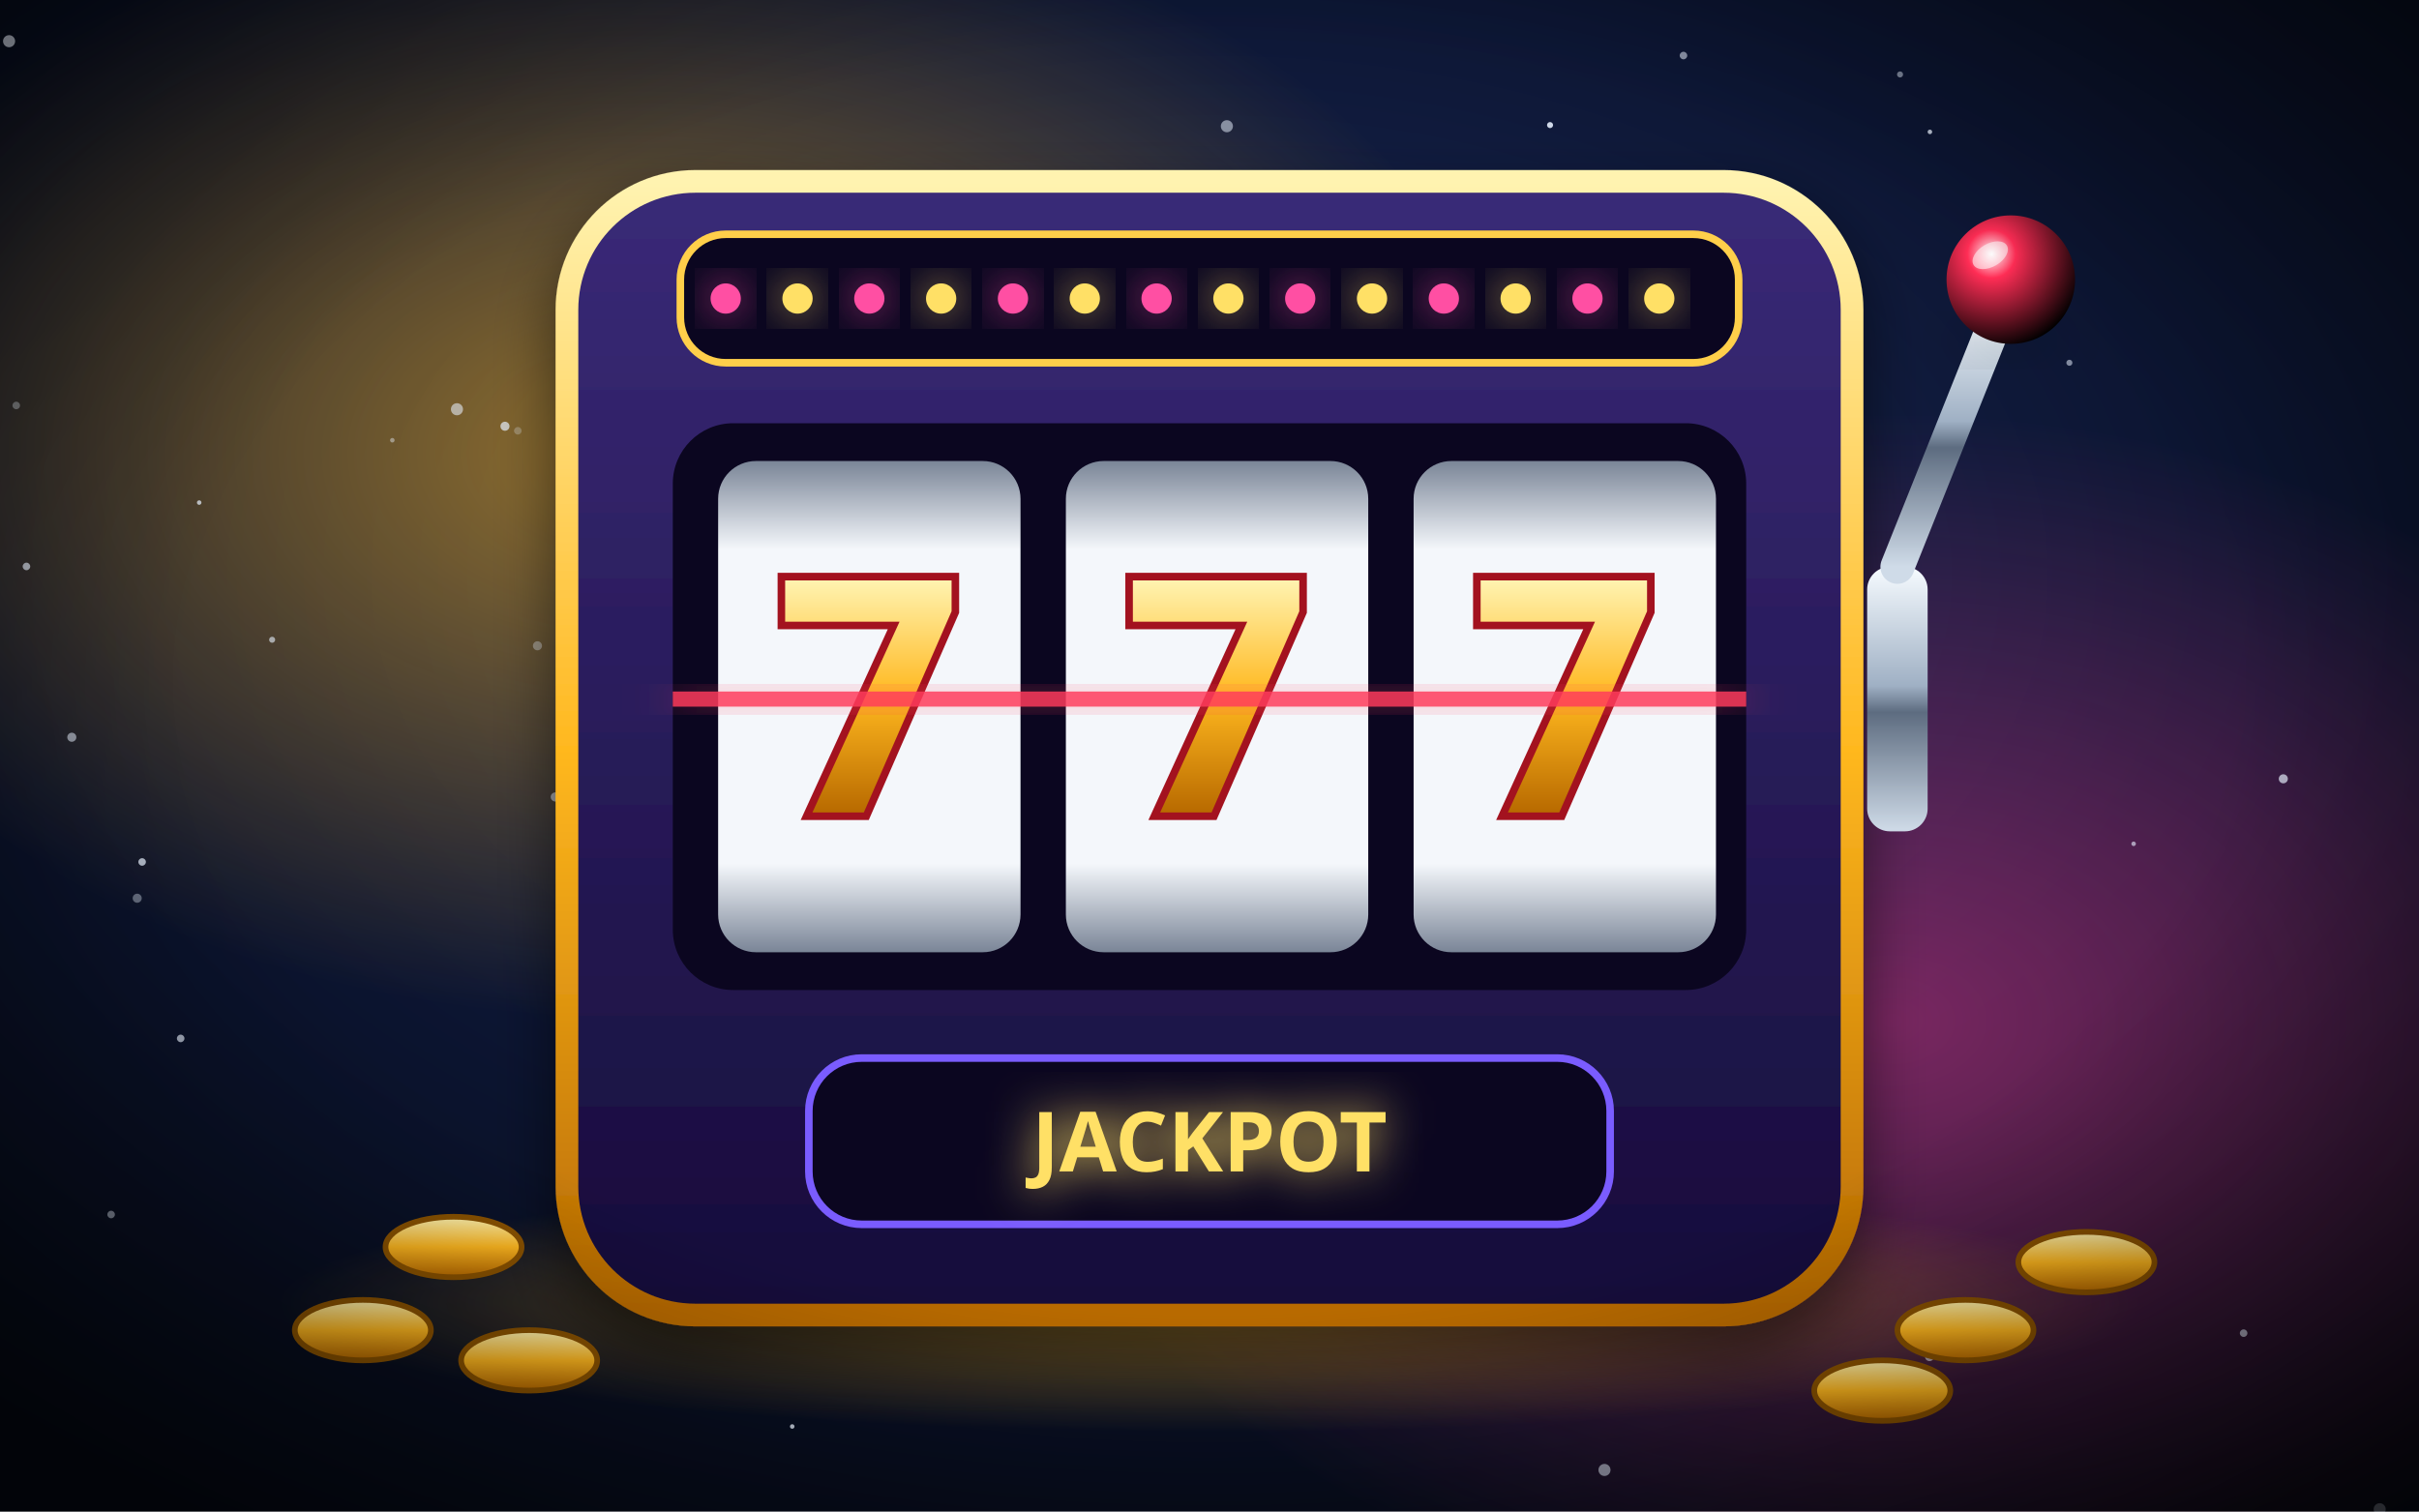
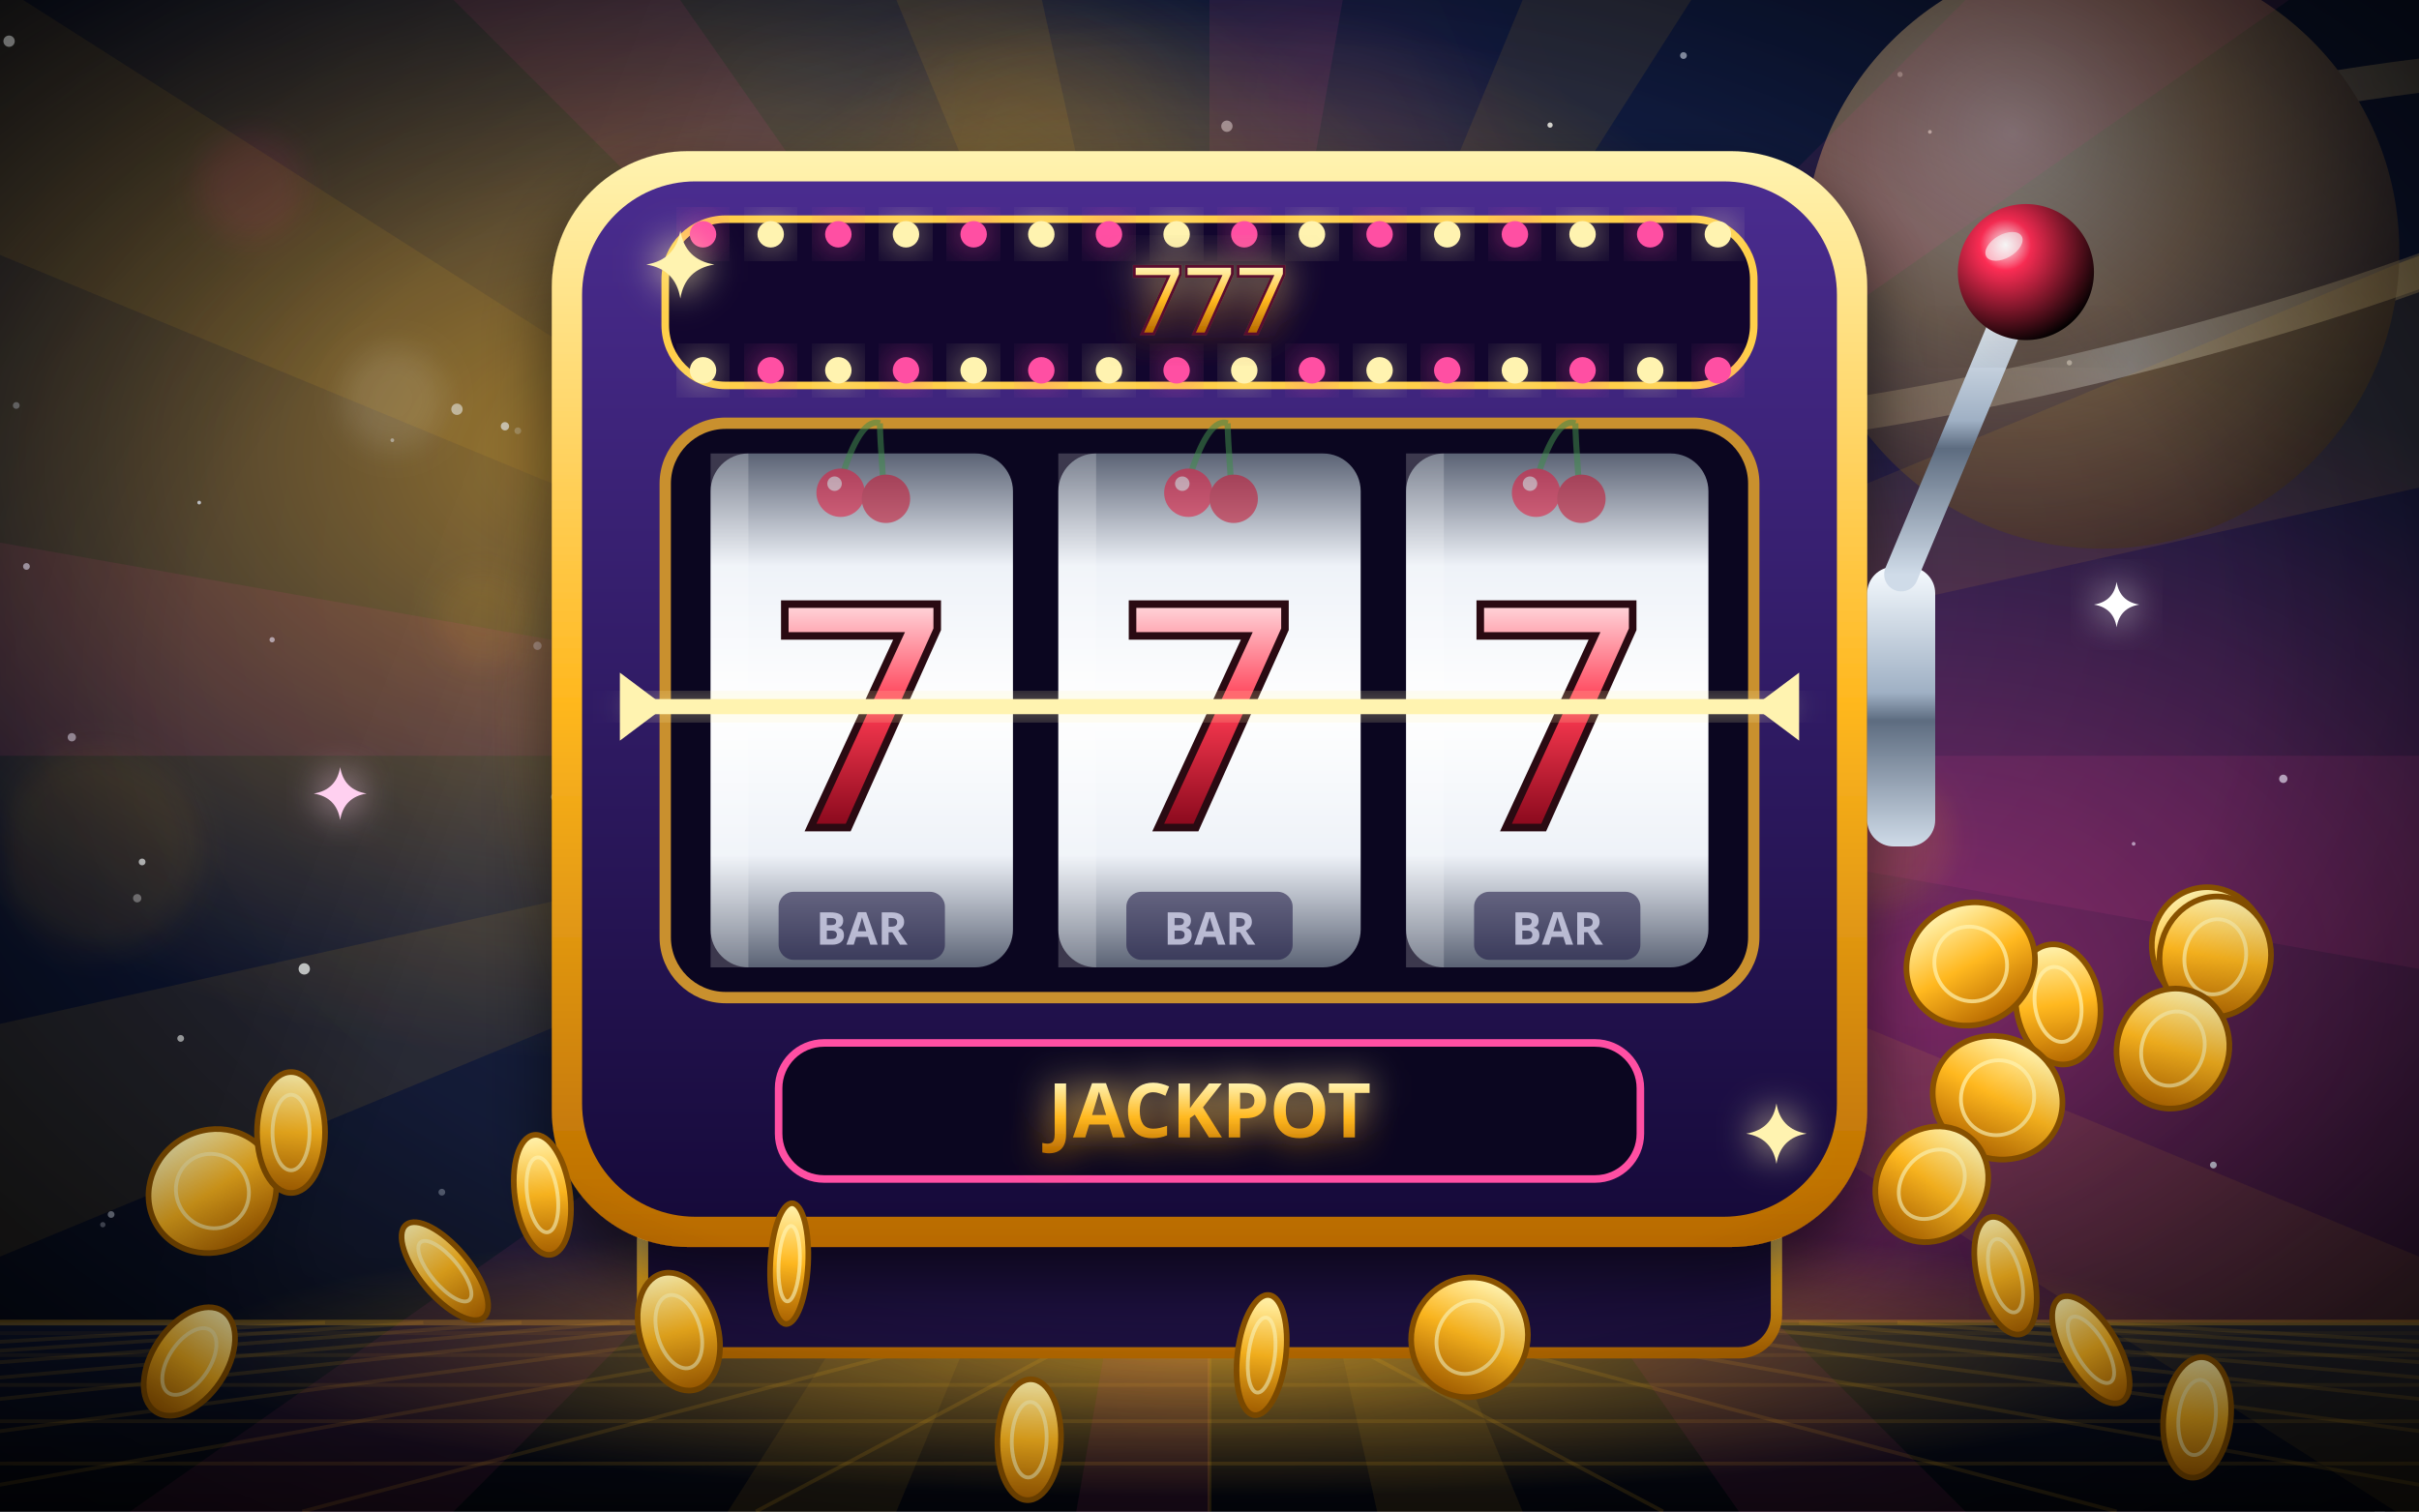
<svg xmlns="http://www.w3.org/2000/svg" viewBox="0 0 640 400">
  <defs>
-     <radialGradient id="bg" cx="50%" cy="38%" r="75%">
-       <stop offset="0" stop-color="#1b2a5a" />
-       <stop offset=".55" stop-color="#0c1532" />
-       <stop offset="1" stop-color="#050913" />
+     <radialGradient id="bg" cx="50%" cy="38%" r="78%">
+       <stop offset="0" stop-color="#1d2c5e" />
+       <stop offset=".55" stop-color="#0c1533" />
+       <stop offset="1" stop-color="#04070f" />
    </radialGradient>
    <radialGradient id="neb1" cx="50%" cy="50%" r="50%">
      <stop offset="0" stop-color="#ffb81f" stop-opacity=".55" />
      <stop offset="1" stop-color="#ffb81f" stop-opacity="0" />
    </radialGradient>
    <radialGradient id="neb2" cx="50%" cy="50%" r="50%">
      <stop offset="0" stop-color="#ff3d9a" stop-opacity=".45" />
      <stop offset="1" stop-color="#ff3d9a" stop-opacity="0" />
    </radialGradient>
-     <radialGradient id="floor" cx="50%" cy="50%" r="50%">
-       <stop offset="0" stop-color="#ffb81f" stop-opacity=".55" />
+     <radialGradient id="floorglow" cx="50%" cy="50%" r="50%">
+       <stop offset="0" stop-color="#ffb81f" stop-opacity=".6" />
      <stop offset="1" stop-color="#ffb81f" stop-opacity="0" />
    </radialGradient>
-     <radialGradient id="vig" cx="50%" cy="45%" r="70%">
-       <stop offset=".6" stop-color="#000" stop-opacity="0" />
-       <stop offset="1" stop-color="#000" stop-opacity=".55" />
+     <linearGradient id="flo" x1="0" y1="0" x2="0" y2="1">
+       <stop offset="0" stop-color="#0d1530" />
+       <stop offset="1" stop-color="#03050b" />
+     </linearGradient>
+     <radialGradient id="vig" cx="50%" cy="45%" r="72%">
+       <stop offset=".58" stop-color="#000" stop-opacity="0" />
+       <stop offset="1" stop-color="#000" stop-opacity=".6" />
    </radialGradient>
    <linearGradient id="chrome" x1="0" y1="0" x2="0" y2="1">
      <stop offset="0" stop-color="#f6fbff" />
      <stop offset=".45" stop-color="#9fb0c4" />
      <stop offset=".55" stop-color="#5d6c80" />
      <stop offset="1" stop-color="#cfdbe8" />
    </linearGradient>
+     <linearGradient id="gold" x1="0" y1="0" x2="0" y2="1">
+       <stop offset="0" stop-color="#fff3b0" />
+       <stop offset=".5" stop-color="#ffb81f" />
+       <stop offset="1" stop-color="#b86a00" />
+     </linearGradient>
    <filter id="glow" x="-50%" y="-50%" width="200%" height="200%">
-       <feGaussianBlur stdDeviation="6" result="b" />
+       <feGaussianBlur stdDeviation="5" result="b" />
      <feMerge>
        <feMergeNode in="b" />
        <feMergeNode in="SourceGraphic" />
      </feMerge>
    </filter>
    <filter id="soft" x="-50%" y="-50%" width="200%" height="200%">
      <feGaussianBlur stdDeviation="10" />
    </filter>
+     <filter id="blur2" x="-50%" y="-50%" width="200%" height="200%">
+       <feGaussianBlur stdDeviation="2" />
+     </filter>
+     <filter id="bokeh" x="-50%" y="-50%" width="200%" height="200%">
+       <feGaussianBlur stdDeviation="4" />
+     </filter>
+     <filter id="ray" x="-20%" y="-20%" width="140%" height="140%">
+       <feGaussianBlur stdDeviation="14" />
+     </filter>
    <filter id="shadow" x="-30%" y="-30%" width="160%" height="160%">
-       <feDropShadow dx="0" dy="8" stdDeviation="8" flood-color="#000" flood-opacity=".55" />
+       <feDropShadow dx="0" dy="9" stdDeviation="9" flood-color="#000" flood-opacity=".6" />
    </filter>
  </defs>
  <rect width="640" height="400" fill="url(#bg)" />
-   <ellipse cx="170" cy="120" rx="230" ry="150" fill="url(#neb1)" />
-   <ellipse cx="500" cy="270" rx="230" ry="160" fill="url(#neb2)" />
-   <circle cx="303.7" cy="263.0" r="1" fill="#e8f1ff" opacity="0.34" />
-   <circle cx="7.0" cy="149.9" r="1" fill="#e8f1ff" opacity="0.67" />
-   <circle cx="294.5" cy="345.7" r="0.8" fill="#e8f1ff" opacity="0.61" />
-   <circle cx="423.2" cy="58.1" r="1.2" fill="#e8f1ff" opacity="0.49" />
-   <circle cx="217.4" cy="84.1" r="1.6" fill="#e8f1ff" opacity="0.78" />
-   <circle cx="47.8" cy="274.8" r="1" fill="#e8f1ff" opacity="0.69" />
-   <circle cx="510.6" cy="34.9" r="0.6" fill="#e8f1ff" opacity="0.78" />
-   <circle cx="423.7" cy="89.3" r="1.2" fill="#e8f1ff" opacity="0.87" />
-   <circle cx="72.0" cy="169.3" r="0.8" fill="#e8f1ff" opacity="0.60" />
-   <circle cx="564.5" cy="223.3" r="0.6" fill="#e8f1ff" opacity="0.61" />
-   <circle cx="324.6" cy="33.4" r="1.6" fill="#e8f1ff" opacity="0.52" />
-   <circle cx="381.4" cy="190.7" r="1.2" fill="#e8f1ff" opacity="0.60" />
-   <circle cx="410.1" cy="33.1" r="0.8" fill="#e8f1ff" opacity="0.88" />
-   <circle cx="424.7" cy="142.5" r="1" fill="#e8f1ff" opacity="0.81" />
-   <circle cx="246.8" cy="124.0" r="1" fill="#e8f1ff" opacity="0.40" />
-   <circle cx="232.5" cy="204.5" r="1.6" fill="#e8f1ff" opacity="0.37" />
-   <circle cx="243.8" cy="343.6" r="0.6" fill="#e8f1ff" opacity="0.59" />
-   <circle cx="142.2" cy="170.9" r="1.2" fill="#e8f1ff" opacity="0.38" />
-   <circle cx="388.7" cy="301.3" r="0.8" fill="#e8f1ff" opacity="0.37" />
-   <circle cx="445.4" cy="14.7" r="1" fill="#e8f1ff" opacity="0.57" />
-   <circle cx="385.3" cy="290.4" r="1.6" fill="#e8f1ff" opacity="0.55" />
-   <circle cx="133.6" cy="112.8" r="1.2" fill="#e8f1ff" opacity="0.70" />
-   <circle cx="547.5" cy="96.0" r="0.8" fill="#e8f1ff" opacity="0.55" />
-   <circle cx="351.3" cy="72.8" r="0.8" fill="#e8f1ff" opacity="0.84" />
-   <circle cx="4.3" cy="107.3" r="1" fill="#e8f1ff" opacity="0.37" />
-   <circle cx="508.8" cy="200.6" r="0.8" fill="#e8f1ff" opacity="0.65" />
-   <circle cx="629.6" cy="399.4" r="1.6" fill="#e8f1ff" opacity="0.35" />
-   <circle cx="593.6" cy="352.8" r="1" fill="#e8f1ff" opacity="0.67" />
-   <circle cx="146.9" cy="210.9" r="1.2" fill="#e8f1ff" opacity="0.57" />
-   <circle cx="226.4" cy="273.8" r="1.2" fill="#e8f1ff" opacity="0.83" />
-   <circle cx="103.8" cy="116.5" r="0.6" fill="#e8f1ff" opacity="0.43" />
-   <circle cx="604.1" cy="206.1" r="1.2" fill="#e8f1ff" opacity="0.71" />
-   <circle cx="137.0" cy="114.0" r="1" fill="#e8f1ff" opacity="0.27" />
-   <circle cx="2.4" cy="10.9" r="1.6" fill="#e8f1ff" opacity="0.83" />
-   <circle cx="269.0" cy="96.5" r="1.2" fill="#e8f1ff" opacity="0.56" />
-   <circle cx="37.6" cy="228.1" r="1" fill="#e8f1ff" opacity="0.74" />
-   <circle cx="267.3" cy="235.4" r="1.2" fill="#e8f1ff" opacity="0.76" />
-   <circle cx="371.3" cy="139.0" r="1" fill="#e8f1ff" opacity="0.66" />
-   <circle cx="246.4" cy="64.4" r="0.8" fill="#e8f1ff" opacity="0.84" />
-   <circle cx="510.5" cy="359.0" r="1.2" fill="#e8f1ff" opacity="0.60" />
-   <circle cx="505.0" cy="151.8" r="0.6" fill="#e8f1ff" opacity="0.71" />
-   <circle cx="120.9" cy="108.3" r="1.6" fill="#e8f1ff" opacity="0.57" />
-   <circle cx="391.1" cy="84.8" r="1.6" fill="#e8f1ff" opacity="0.71" />
-   <circle cx="252.3" cy="98.3" r="1.2" fill="#e8f1ff" opacity="0.48" />
-   <circle cx="52.7" cy="133.0" r="0.6" fill="#e8f1ff" opacity="0.72" />
-   <circle cx="198.8" cy="71.9" r="1.2" fill="#e8f1ff" opacity="0.49" />
-   <circle cx="19.0" cy="195.1" r="1.2" fill="#e8f1ff" opacity="0.57" />
-   <circle cx="36.3" cy="237.7" r="1.2" fill="#e8f1ff" opacity="0.40" />
-   <circle cx="209.6" cy="377.5" r="0.6" fill="#e8f1ff" opacity="0.88" />
-   <circle cx="234.6" cy="339.5" r="1.2" fill="#e8f1ff" opacity="0.44" />
-   <circle cx="330.5" cy="58.7" r="1" fill="#e8f1ff" opacity="0.36" />
-   <circle cx="297.4" cy="242.6" r="0.8" fill="#e8f1ff" opacity="0.55" />
-   <circle cx="502.7" cy="19.7" r="0.8" fill="#e8f1ff" opacity="0.51" />
-   <circle cx="447.3" cy="316.7" r="1.6" fill="#e8f1ff" opacity="0.69" />
-   <circle cx="424.5" cy="389.0" r="1.6" fill="#e8f1ff" opacity="0.62" />
-   <circle cx="199.7" cy="304.8" r="0.6" fill="#e8f1ff" opacity="0.46" />
-   <circle cx="319.9" cy="144.3" r="1" fill="#e8f1ff" opacity="0.36" />
-   <circle cx="305.3" cy="320.4" r="0.8" fill="#e8f1ff" opacity="0.41" />
-   <circle cx="29.4" cy="321.4" r="1" fill="#e8f1ff" opacity="0.52" />
-   <circle cx="401.6" cy="113.1" r="1.6" fill="#e8f1ff" opacity="0.46" />
-   <ellipse cx="320" cy="345" rx="250" ry="34" fill="url(#floor)" />
+   <ellipse cx="160" cy="120" rx="240" ry="160" fill="url(#neb1)" />
+   <ellipse cx="510" cy="260" rx="240" ry="170" fill="url(#neb2)" />
+   <circle cx="303.7" cy="263.0" r="0.9" fill="#e8f1ff" opacity="0.34" />
+   <circle cx="7.0" cy="149.9" r="0.9" fill="#e8f1ff" opacity="0.67" />
+   <circle cx="294.5" cy="345.7" r="0.7" fill="#e8f1ff" opacity="0.61" />
+   <circle cx="423.2" cy="58.1" r="1.1" fill="#e8f1ff" opacity="0.49" />
+   <circle cx="217.4" cy="84.1" r="1.5" fill="#e8f1ff" opacity="0.78" />
+   <circle cx="47.8" cy="274.8" r="0.9" fill="#e8f1ff" opacity="0.69" />
+   <circle cx="510.6" cy="34.9" r="0.5" fill="#e8f1ff" opacity="0.78" />
+   <circle cx="423.7" cy="89.3" r="1.1" fill="#e8f1ff" opacity="0.87" />
+   <circle cx="72.0" cy="169.3" r="0.7" fill="#e8f1ff" opacity="0.60" />
+   <circle cx="564.5" cy="223.3" r="0.5" fill="#e8f1ff" opacity="0.61" />
+   <circle cx="324.6" cy="33.4" r="1.5" fill="#e8f1ff" opacity="0.52" />
+   <circle cx="381.4" cy="190.7" r="1.1" fill="#e8f1ff" opacity="0.60" />
+   <circle cx="410.1" cy="33.1" r="0.7" fill="#e8f1ff" opacity="0.88" />
+   <circle cx="424.7" cy="142.5" r="0.9" fill="#e8f1ff" opacity="0.81" />
+   <circle cx="246.8" cy="124.0" r="0.9" fill="#e8f1ff" opacity="0.40" />
+   <circle cx="232.5" cy="204.5" r="1.5" fill="#e8f1ff" opacity="0.37" />
+   <circle cx="243.8" cy="343.6" r="0.5" fill="#e8f1ff" opacity="0.59" />
+   <circle cx="142.2" cy="170.9" r="1.1" fill="#e8f1ff" opacity="0.38" />
+   <circle cx="388.7" cy="301.3" r="0.7" fill="#e8f1ff" opacity="0.37" />
+   <circle cx="445.4" cy="14.7" r="0.9" fill="#e8f1ff" opacity="0.57" />
+   <circle cx="385.3" cy="290.4" r="1.5" fill="#e8f1ff" opacity="0.55" />
+   <circle cx="133.6" cy="112.8" r="1.1" fill="#e8f1ff" opacity="0.70" />
+   <circle cx="547.5" cy="96.0" r="0.7" fill="#e8f1ff" opacity="0.55" />
+   <circle cx="351.3" cy="72.8" r="0.7" fill="#e8f1ff" opacity="0.84" />
+   <circle cx="4.3" cy="107.3" r="0.9" fill="#e8f1ff" opacity="0.37" />
+   <circle cx="508.8" cy="200.6" r="0.7" fill="#e8f1ff" opacity="0.65" />
+   <circle cx="629.6" cy="399.4" r="1.5" fill="#e8f1ff" opacity="0.35" />
+   <circle cx="593.6" cy="352.8" r="0.9" fill="#e8f1ff" opacity="0.67" />
+   <circle cx="146.9" cy="210.9" r="1.1" fill="#e8f1ff" opacity="0.57" />
+   <circle cx="226.4" cy="273.8" r="1.1" fill="#e8f1ff" opacity="0.83" />
+   <circle cx="103.8" cy="116.5" r="0.5" fill="#e8f1ff" opacity="0.43" />
+   <circle cx="604.1" cy="206.1" r="1.1" fill="#e8f1ff" opacity="0.71" />
+   <circle cx="137.0" cy="114.0" r="0.9" fill="#e8f1ff" opacity="0.27" />
+   <circle cx="2.4" cy="10.9" r="1.5" fill="#e8f1ff" opacity="0.83" />
+   <circle cx="269.0" cy="96.5" r="1.1" fill="#e8f1ff" opacity="0.56" />
+   <circle cx="37.6" cy="228.1" r="0.9" fill="#e8f1ff" opacity="0.74" />
+   <circle cx="267.3" cy="235.4" r="1.1" fill="#e8f1ff" opacity="0.76" />
+   <circle cx="371.3" cy="139.0" r="0.9" fill="#e8f1ff" opacity="0.66" />
+   <circle cx="246.4" cy="64.4" r="0.7" fill="#e8f1ff" opacity="0.84" />
+   <circle cx="510.5" cy="359.0" r="1.1" fill="#e8f1ff" opacity="0.60" />
+   <circle cx="505.0" cy="151.8" r="0.5" fill="#e8f1ff" opacity="0.71" />
+   <circle cx="120.9" cy="108.3" r="1.5" fill="#e8f1ff" opacity="0.57" />
+   <circle cx="391.1" cy="84.8" r="1.5" fill="#e8f1ff" opacity="0.71" />
+   <circle cx="252.3" cy="98.3" r="1.1" fill="#e8f1ff" opacity="0.48" />
+   <circle cx="52.7" cy="133.0" r="0.5" fill="#e8f1ff" opacity="0.72" />
+   <circle cx="198.8" cy="71.9" r="1.1" fill="#e8f1ff" opacity="0.49" />
+   <circle cx="19.0" cy="195.1" r="1.1" fill="#e8f1ff" opacity="0.57" />
+   <circle cx="36.3" cy="237.7" r="1.1" fill="#e8f1ff" opacity="0.40" />
+   <circle cx="209.6" cy="377.5" r="0.5" fill="#e8f1ff" opacity="0.88" />
+   <circle cx="234.6" cy="339.5" r="1.1" fill="#e8f1ff" opacity="0.44" />
+   <circle cx="330.5" cy="58.7" r="0.9" fill="#e8f1ff" opacity="0.36" />
+   <circle cx="297.4" cy="242.6" r="0.7" fill="#e8f1ff" opacity="0.55" />
+   <circle cx="502.7" cy="19.7" r="0.7" fill="#e8f1ff" opacity="0.51" />
+   <circle cx="447.3" cy="316.7" r="1.5" fill="#e8f1ff" opacity="0.69" />
+   <circle cx="424.5" cy="389.0" r="1.5" fill="#e8f1ff" opacity="0.62" />
+   <circle cx="199.7" cy="304.8" r="0.5" fill="#e8f1ff" opacity="0.46" />
+   <circle cx="319.9" cy="144.3" r="0.9" fill="#e8f1ff" opacity="0.36" />
+   <circle cx="305.3" cy="320.4" r="0.7" fill="#e8f1ff" opacity="0.41" />
+   <circle cx="29.4" cy="321.4" r="0.9" fill="#e8f1ff" opacity="0.52" />
+   <circle cx="401.6" cy="113.1" r="1.5" fill="#e8f1ff" opacity="0.46" />
+   <circle cx="80.5" cy="256.4" r="1.5" fill="#e8f1ff" opacity="0.77" />
+   <circle cx="242.2" cy="169.5" r="0.9" fill="#e8f1ff" opacity="0.47" />
+   <circle cx="492.0" cy="197.0" r="1.1" fill="#e8f1ff" opacity="0.78" />
+   <circle cx="116.9" cy="315.5" r="0.9" fill="#e8f1ff" opacity="0.32" />
+   <circle cx="171.5" cy="355.1" r="0.9" fill="#e8f1ff" opacity="0.89" />
+   <circle cx="585.6" cy="308.3" r="0.9" fill="#e8f1ff" opacity="0.79" />
+   <circle cx="135.2" cy="351.9" r="0.5" fill="#e8f1ff" opacity="0.61" />
+   <circle cx="27.2" cy="324.1" r="0.7" fill="#e8f1ff" opacity="0.36" />
+   <circle cx="458.1" cy="118.6" r="0.7" fill="#e8f1ff" opacity="0.89" />
+   <circle cx="495.0" cy="218.5" r="0.5" fill="#e8f1ff" opacity="0.64" />
+   <defs>
+     <radialGradient id="pl" cx="35%" cy="30%" r="75%">
+       <stop offset="0" stop-color="#f3e2c0" />
+       <stop offset=".45" stop-color="#b08a5a" />
+       <stop offset="1" stop-color="#2a1d14" />
+     </radialGradient>
+     <linearGradient id="plr" x1="0" y1="0" x2="1" y2="0">
+       <stop offset="0" stop-color="#ffb81f" stop-opacity="0" />
+       <stop offset=".5" stop-color="#f6e6c4" stop-opacity=".8" />
+       <stop offset="1" stop-color="#ffb81f" stop-opacity="0" />
+     </linearGradient>
+   </defs>
+   <g opacity=".55">
+     <ellipse cx="556.1" cy="66.5" rx="165.4" ry="29.9" fill="none" stroke="url(#plr)" stroke-width="9" transform="rotate(-14 556.1 66.5)" />
+     <circle cx="556.1" cy="66.5" r="78.7" fill="url(#pl)" />
+     <path d="M390.8,66.5 A165.4,29.9 0 0 0 721.5,66.5" fill="none" stroke="url(#plr)" stroke-width="9" transform="rotate(-14 556.1 66.5)" />
+   </g>
+   <circle cx="127.7" cy="163.8" r="12.6" fill="#ffb81f" opacity="0.09" filter="url(#bokeh)" />
+   <circle cx="497.5" cy="221.7" r="18.3" fill="#ffb81f" opacity="0.14" filter="url(#bokeh)" />
+   <circle cx="343.3" cy="221.6" r="15.4" fill="#ffffff" opacity="0.13" filter="url(#bokeh)" />
+   <circle cx="365.6" cy="162.0" r="12.9" fill="#ffffff" opacity="0.13" filter="url(#bokeh)" />
+   <circle cx="275.8" cy="164.8" r="20.9" fill="#ff3d9a" opacity="0.15" filter="url(#bokeh)" />
+   <circle cx="413.6" cy="65.1" r="20.0" fill="#ffb81f" opacity="0.11" filter="url(#bokeh)" />
+   <circle cx="104.2" cy="105.5" r="13.5" fill="#ffffff" opacity="0.13" filter="url(#bokeh)" />
+   <circle cx="26.1" cy="224.8" r="27.1" fill="#ffb81f" opacity="0.08" filter="url(#bokeh)" />
+   <circle cx="66.5" cy="49.5" r="14.2" fill="#ff3d9a" opacity="0.13" filter="url(#bokeh)" />
+   <g opacity=".55" filter="url(#ray)">
+     <polygon points="250,-10 300,-10 380,350 170,350" fill="#ffb81f" opacity=".18" />
+     <polygon points="330,-10 370,-10 520,350 360,350" fill="#ff3d9a" opacity=".14" />
+     <polygon points="200,-10 230,-10 230,350 60,350" fill="#ffffff" opacity=".06" />
+   </g>
+   <rect x="0" y="350" width="640" height="50" fill="url(#flo)" />
+   <line x1="86" y1="350" x2="-760" y2="400" stroke="#ffb81f" stroke-opacity=".16" />
+   <line x1="112" y1="350" x2="-640" y2="400" stroke="#ffb81f" stroke-opacity=".16" />
+   <line x1="138" y1="350" x2="-520" y2="400" stroke="#ffb81f" stroke-opacity=".16" />
+   <line x1="164" y1="350" x2="-400" y2="400" stroke="#ffb81f" stroke-opacity=".16" />
+   <line x1="190" y1="350" x2="-280" y2="400" stroke="#ffb81f" stroke-opacity=".16" />
+   <line x1="216" y1="350" x2="-160" y2="400" stroke="#ffb81f" stroke-opacity=".16" />
+   <line x1="242" y1="350" x2="-40" y2="400" stroke="#ffb81f" stroke-opacity=".16" />
+   <line x1="268" y1="350" x2="80" y2="400" stroke="#ffb81f" stroke-opacity=".16" />
+   <line x1="294" y1="350" x2="200" y2="400" stroke="#ffb81f" stroke-opacity=".16" />
+   <line x1="320" y1="350" x2="320" y2="400" stroke="#ffb81f" stroke-opacity=".16" />
+   <line x1="346" y1="350" x2="440" y2="400" stroke="#ffb81f" stroke-opacity=".16" />
+   <line x1="372" y1="350" x2="560" y2="400" stroke="#ffb81f" stroke-opacity=".16" />
+   <line x1="398" y1="350" x2="680" y2="400" stroke="#ffb81f" stroke-opacity=".16" />
+   <line x1="424" y1="350" x2="800" y2="400" stroke="#ffb81f" stroke-opacity=".16" />
+   <line x1="450" y1="350" x2="920" y2="400" stroke="#ffb81f" stroke-opacity=".16" />
+   <line x1="476" y1="350" x2="1040" y2="400" stroke="#ffb81f" stroke-opacity=".16" />
+   <line x1="502" y1="350" x2="1160" y2="400" stroke="#ffb81f" stroke-opacity=".16" />
+   <line x1="528" y1="350" x2="1280" y2="400" stroke="#ffb81f" stroke-opacity=".16" />
+   <line x1="554" y1="350" x2="1400" y2="400" stroke="#ffb81f" stroke-opacity=".16" />
+   <line x1="0" y1="352.8" x2="640" y2="352.8" stroke="#ffb81f" stroke-opacity="0.08" />
+   <line x1="0" y1="358.6" x2="640" y2="358.6" stroke="#ffb81f" stroke-opacity="0.10" />
+   <line x1="0" y1="366.5" x2="640" y2="366.5" stroke="#ffb81f" stroke-opacity="0.12" />
+   <line x1="0" y1="376.1" x2="640" y2="376.1" stroke="#ffb81f" stroke-opacity="0.14" />
+   <line x1="0" y1="387.3" x2="640" y2="387.3" stroke="#ffb81f" stroke-opacity="0.16" />
+   <ellipse cx="320" cy="358" rx="270" ry="38" fill="url(#floorglow)" />
+   <line x1="0" y1="350" x2="640" y2="350" stroke="#ffb81f" stroke-opacity=".35" stroke-width="1.5" />
  <defs>
    <linearGradient id="cab" x1="0" y1="0" x2="0" y2="1">
-       <stop offset="0" stop-color="#3a2a78" />
-       <stop offset="1" stop-color="#160c3a" />
+       <stop offset="0" stop-color="#4a2c8f" />
+       <stop offset="1" stop-color="#160a3a" />
    </linearGradient>
    <linearGradient id="reel" x1="0" y1="0" x2="0" y2="1">
-       <stop offset="0" stop-color="#7a8597" />
-       <stop offset=".18" stop-color="#f4f7fb" />
-       <stop offset=".82" stop-color="#f4f7fb" />
-       <stop offset="1" stop-color="#7a8597" />
-     </linearGradient>
-     <linearGradient id="gold" x1="0" y1="0" x2="0" y2="1">
-       <stop offset="0" stop-color="#fff3b0" />
-       <stop offset=".5" stop-color="#ffb81f" />
-       <stop offset="1" stop-color="#b86a00" />
-     </linearGradient>
+       <stop offset="0" stop-color="#5a6274" />
+       <stop offset=".22" stop-color="#eef2f8" />
+       <stop offset=".5" stop-color="#ffffff" />
+       <stop offset=".78" stop-color="#eef2f8" />
+       <stop offset="1" stop-color="#5a6274" />
+     </linearGradient>
+     <linearGradient id="seven" x1="0" y1="0" x2="0" y2="1">
+       <stop offset="0" stop-color="#ffd0d6" />
+       <stop offset=".45" stop-color="#ff3b52" />
+       <stop offset="1" stop-color="#8c0a1e" />
+     </linearGradient>
+     <radialGradient id="burst" cx="50%" cy="50%" r="50%">
+       <stop offset="0" stop-color="#ffe9a0" stop-opacity=".75" />
+       <stop offset="1" stop-color="#ffb81f" stop-opacity="0" />
+     </radialGradient>
  </defs>
-   <rect x="150" y="48" width="340" height="300" rx="34" fill="url(#cab)" stroke="url(#gold)" stroke-width="6" filter="url(#shadow)" />
-   <rect x="180" y="62" width="280" height="34" rx="12" fill="#0b0620" stroke="#ffcf4a" stroke-width="2" />
-   <circle cx="192" cy="79" r="4" fill="#ff4fa3" filter="url(#glow)" />
-   <circle cx="211" cy="79" r="4" fill="#ffe066" filter="url(#glow)" />
-   <circle cx="230" cy="79" r="4" fill="#ff4fa3" filter="url(#glow)" />
-   <circle cx="249" cy="79" r="4" fill="#ffe066" filter="url(#glow)" />
-   <circle cx="268" cy="79" r="4" fill="#ff4fa3" filter="url(#glow)" />
-   <circle cx="287" cy="79" r="4" fill="#ffe066" filter="url(#glow)" />
-   <circle cx="306" cy="79" r="4" fill="#ff4fa3" filter="url(#glow)" />
-   <circle cx="325" cy="79" r="4" fill="#ffe066" filter="url(#glow)" />
-   <circle cx="344" cy="79" r="4" fill="#ff4fa3" filter="url(#glow)" />
-   <circle cx="363" cy="79" r="4" fill="#ffe066" filter="url(#glow)" />
-   <circle cx="382" cy="79" r="4" fill="#ff4fa3" filter="url(#glow)" />
-   <circle cx="401" cy="79" r="4" fill="#ffe066" filter="url(#glow)" />
-   <circle cx="420" cy="79" r="4" fill="#ff4fa3" filter="url(#glow)" />
-   <circle cx="439" cy="79" r="4" fill="#ffe066" filter="url(#glow)" />
-   <rect x="178" y="112" width="284" height="150" rx="16" fill="#0b0620" />
-   <rect x="190" y="122" width="80" height="130" rx="10" fill="url(#reel)" />
-   <text x="230" y="215" font-family="Impact, Arial Black, sans-serif" font-size="86" font-weight="900" text-anchor="middle" fill="url(#gold)" stroke="#a3121f" stroke-width="4" paint-order="stroke">7</text>
-   <rect x="282" y="122" width="80" height="130" rx="10" fill="url(#reel)" />
-   <text x="322" y="215" font-family="Impact, Arial Black, sans-serif" font-size="86" font-weight="900" text-anchor="middle" fill="url(#gold)" stroke="#a3121f" stroke-width="4" paint-order="stroke">7</text>
-   <rect x="374" y="122" width="80" height="130" rx="10" fill="url(#reel)" />
-   <text x="414" y="215" font-family="Impact, Arial Black, sans-serif" font-size="86" font-weight="900" text-anchor="middle" fill="url(#gold)" stroke="#a3121f" stroke-width="4" paint-order="stroke">7</text>
-   <rect x="178" y="183" width="284" height="4" fill="#ff3b5c" opacity=".85" filter="url(#glow)" />
-   <rect x="214" y="280" width="212" height="44" rx="14" fill="#0b0620" stroke="#7a5cff" stroke-width="2" />
-   <text x="320" y="310" font-family="system-ui, sans-serif" font-size="22" font-weight="900" text-anchor="middle" fill="#ffe066" filter="url(#glow)">JACKPOT</text>
-   <rect x="494" y="150" width="16" height="70" rx="6" fill="url(#chrome)" />
-   <line x1="502" y1="150" x2="530" y2="80" stroke="url(#chrome)" stroke-width="9" stroke-linecap="round" />
+   <polygon points="320,200 740.0,200.0 733.6,272.9" fill="#ff3d9a" opacity=".09" />
+   <polygon points="320,200 708.0,360.7 674.2,425.7" fill="#ffb81f" opacity=".09" />
+   <polygon points="320,200 617.0,497.0 560.9,544.0" fill="#ff3d9a" opacity=".09" />
+   <polygon points="320,200 480.7,588.0 410.9,610.0" fill="#ffb81f" opacity=".09" />
+   <polygon points="320,200 320.0,620.0 247.1,613.6" fill="#ff3d9a" opacity=".09" />
+   <polygon points="320,200 159.3,588.0 94.3,554.2" fill="#ffb81f" opacity=".09" />
+   <polygon points="320,200 23.0,497.0 -24.0,440.9" fill="#ff3d9a" opacity=".09" />
+   <polygon points="320,200 -68.0,360.7 -90.0,290.9" fill="#ffb81f" opacity=".09" />
+   <polygon points="320,200 -100.0,200.0 -93.6,127.1" fill="#ff3d9a" opacity=".09" />
+   <polygon points="320,200 -68.0,39.3 -34.2,-25.7" fill="#ffb81f" opacity=".09" />
+   <polygon points="320,200 23.0,-97.0 79.1,-144.0" fill="#ff3d9a" opacity=".09" />
+   <polygon points="320,200 159.3,-188.0 229.1,-210.0" fill="#ffb81f" opacity=".09" />
+   <polygon points="320,200 320.0,-220.0 392.9,-213.6" fill="#ff3d9a" opacity=".09" />
+   <polygon points="320,200 480.7,-188.0 545.7,-154.2" fill="#ffb81f" opacity=".09" />
+   <polygon points="320,200 617.0,-97.0 664.0,-40.9" fill="#ff3d9a" opacity=".09" />
+   <polygon points="320,200 708.0,39.3 730.0,109.1" fill="#ffb81f" opacity=".09" />
+   <circle cx="320" cy="190" r="190" fill="url(#burst)" />
+   <rect x="170" y="318" width="300" height="40" rx="10" fill="#1d1040" stroke="url(#gold)" stroke-width="3" />
+   <rect x="146" y="40" width="348" height="290" rx="36" fill="url(#gold)" filter="url(#shadow)" />
+   <rect x="154" y="48" width="332" height="274" rx="30" fill="url(#cab)" />
+   <rect x="176" y="58" width="288" height="44" rx="16" fill="#12062e" stroke="#ffcf4a" stroke-width="2" />
+   <circle cx="186.0" cy="62" r="3.5" fill="#ff4fa3" filter="url(#glow)" />
+   <circle cx="186.0" cy="98" r="3.5" fill="#fff3b0" filter="url(#glow)" />
+   <circle cx="203.9" cy="62" r="3.5" fill="#fff3b0" filter="url(#glow)" />
+   <circle cx="203.9" cy="98" r="3.5" fill="#ff4fa3" filter="url(#glow)" />
+   <circle cx="221.8" cy="62" r="3.5" fill="#ff4fa3" filter="url(#glow)" />
+   <circle cx="221.8" cy="98" r="3.5" fill="#fff3b0" filter="url(#glow)" />
+   <circle cx="239.7" cy="62" r="3.5" fill="#fff3b0" filter="url(#glow)" />
+   <circle cx="239.7" cy="98" r="3.5" fill="#ff4fa3" filter="url(#glow)" />
+   <circle cx="257.6" cy="62" r="3.5" fill="#ff4fa3" filter="url(#glow)" />
+   <circle cx="257.6" cy="98" r="3.5" fill="#fff3b0" filter="url(#glow)" />
+   <circle cx="275.5" cy="62" r="3.5" fill="#fff3b0" filter="url(#glow)" />
+   <circle cx="275.5" cy="98" r="3.5" fill="#ff4fa3" filter="url(#glow)" />
+   <circle cx="293.4" cy="62" r="3.5" fill="#ff4fa3" filter="url(#glow)" />
+   <circle cx="293.4" cy="98" r="3.5" fill="#fff3b0" filter="url(#glow)" />
+   <circle cx="311.3" cy="62" r="3.5" fill="#fff3b0" filter="url(#glow)" />
+   <circle cx="311.3" cy="98" r="3.5" fill="#ff4fa3" filter="url(#glow)" />
+   <circle cx="329.2" cy="62" r="3.5" fill="#ff4fa3" filter="url(#glow)" />
+   <circle cx="329.2" cy="98" r="3.5" fill="#fff3b0" filter="url(#glow)" />
+   <circle cx="347.1" cy="62" r="3.5" fill="#fff3b0" filter="url(#glow)" />
+   <circle cx="347.1" cy="98" r="3.5" fill="#ff4fa3" filter="url(#glow)" />
+   <circle cx="365.0" cy="62" r="3.5" fill="#ff4fa3" filter="url(#glow)" />
+   <circle cx="365.0" cy="98" r="3.5" fill="#fff3b0" filter="url(#glow)" />
+   <circle cx="382.9" cy="62" r="3.5" fill="#fff3b0" filter="url(#glow)" />
+   <circle cx="382.9" cy="98" r="3.5" fill="#ff4fa3" filter="url(#glow)" />
+   <circle cx="400.8" cy="62" r="3.5" fill="#ff4fa3" filter="url(#glow)" />
+   <circle cx="400.8" cy="98" r="3.5" fill="#fff3b0" filter="url(#glow)" />
+   <circle cx="418.7" cy="62" r="3.5" fill="#fff3b0" filter="url(#glow)" />
+   <circle cx="418.7" cy="98" r="3.5" fill="#ff4fa3" filter="url(#glow)" />
+   <circle cx="436.6" cy="62" r="3.5" fill="#ff4fa3" filter="url(#glow)" />
+   <circle cx="436.6" cy="98" r="3.5" fill="#fff3b0" filter="url(#glow)" />
+   <circle cx="454.5" cy="62" r="3.5" fill="#fff3b0" filter="url(#glow)" />
+   <circle cx="454.5" cy="98" r="3.5" fill="#ff4fa3" filter="url(#glow)" />
+   <text x="320" y="88" font-family="Impact, Arial Black, sans-serif" font-size="24" text-anchor="middle" fill="url(#gold)" stroke="#5a0a2e" stroke-width="1.5" paint-order="stroke" filter="url(#glow)">777</text>
+   <rect x="176" y="112" width="288" height="152" rx="16" fill="#0b0620" stroke="#c9902e" stroke-width="3" />
+   <rect x="188" y="120" width="80" height="136" rx="10" fill="url(#reel)" />
+   <g opacity=".55">
+     <path d="M223.2,124.8 Q228,110.4 232.8,112.0 M233.6,126.4 Q232.8,115.2 232.8,112.0" stroke="#3f8a4a" stroke-width="1.6" fill="none" />
+     <circle cx="222.4" cy="130.4" r="6.4" fill="#e3153a" />
+     <circle cx="234.4" cy="132.0" r="6.4" fill="#c8102e" />
+     <circle cx="220.8" cy="128" r="1.92" fill="#fff" opacity=".7" />
+   </g>
+   <rect x="206" y="236" width="44" height="18" rx="4" fill="#1a1440" opacity=".55" />
+   <text x="228" y="250" font-family="system-ui" font-size="12" font-weight="900" fill="#e8e9ff" text-anchor="middle" opacity=".7">BAR</text>
+   <text x="228" y="218" font-family="Impact, Arial Black, sans-serif" font-size="80" text-anchor="middle" fill="url(#seven)" stroke="#2a0a12" stroke-width="4" paint-order="stroke">7</text>
+   <rect x="188" y="120" width="10" height="136" fill="#fff" opacity=".2" />
+   <rect x="280" y="120" width="80" height="136" rx="10" fill="url(#reel)" />
+   <g opacity=".55">
+     <path d="M315.2,124.8 Q320,110.4 324.8,112.0 M325.6,126.4 Q324.8,115.2 324.8,112.0" stroke="#3f8a4a" stroke-width="1.6" fill="none" />
+     <circle cx="314.4" cy="130.4" r="6.4" fill="#e3153a" />
+     <circle cx="326.4" cy="132.0" r="6.4" fill="#c8102e" />
+     <circle cx="312.8" cy="128" r="1.92" fill="#fff" opacity=".7" />
+   </g>
+   <rect x="298" y="236" width="44" height="18" rx="4" fill="#1a1440" opacity=".55" />
+   <text x="320" y="250" font-family="system-ui" font-size="12" font-weight="900" fill="#e8e9ff" text-anchor="middle" opacity=".7">BAR</text>
+   <text x="320" y="218" font-family="Impact, Arial Black, sans-serif" font-size="80" text-anchor="middle" fill="url(#seven)" stroke="#2a0a12" stroke-width="4" paint-order="stroke">7</text>
+   <rect x="280" y="120" width="10" height="136" fill="#fff" opacity=".2" />
+   <rect x="372" y="120" width="80" height="136" rx="10" fill="url(#reel)" />
+   <g opacity=".55">
+     <path d="M407.2,124.8 Q412,110.4 416.8,112.0 M417.6,126.4 Q416.8,115.2 416.8,112.0" stroke="#3f8a4a" stroke-width="1.6" fill="none" />
+     <circle cx="406.4" cy="130.4" r="6.4" fill="#e3153a" />
+     <circle cx="418.4" cy="132.0" r="6.4" fill="#c8102e" />
+     <circle cx="404.8" cy="128" r="1.92" fill="#fff" opacity=".7" />
+   </g>
+   <rect x="390" y="236" width="44" height="18" rx="4" fill="#1a1440" opacity=".55" />
+   <text x="412" y="250" font-family="system-ui" font-size="12" font-weight="900" fill="#e8e9ff" text-anchor="middle" opacity=".7">BAR</text>
+   <text x="412" y="218" font-family="Impact, Arial Black, sans-serif" font-size="80" text-anchor="middle" fill="url(#seven)" stroke="#2a0a12" stroke-width="4" paint-order="stroke">7</text>
+   <rect x="372" y="120" width="10" height="136" fill="#fff" opacity=".2" />
+   <rect x="168" y="185" width="304" height="4" fill="#fff3b0" filter="url(#glow)" />
+   <polygon points="164,178 176,187 164,196" fill="#fff3b0" />
+   <polygon points="476,178 464,187 476,196" fill="#fff3b0" />
+   <rect x="206" y="276" width="228" height="36" rx="12" fill="#0b0620" stroke="#ff4fa3" stroke-width="2" />
+   <text x="320" y="301" font-family="system-ui, sans-serif" font-size="20" font-weight="900" text-anchor="middle" fill="url(#gold)" filter="url(#glow)">JACKPOT</text>
+   <rect x="494" y="150" width="18" height="74" rx="7" fill="url(#chrome)" />
+   <line x1="503" y1="152" x2="534" y2="78" stroke="url(#chrome)" stroke-width="9" stroke-linecap="round" />
  <defs>
    <radialGradient id="knob" cx="35%" cy="30%" r="75%">
      <stop offset="0" stop-color="#ffffff" />
      <stop offset=".25" stop-color="#ff2d55" />
      <stop offset="1" stop-color="#000" />
    </radialGradient>
  </defs>
-   <ellipse cx="532" cy="90.15" rx="15.3" ry="3.74" fill="#000" opacity=".35" filter="url(#soft)" />
-   <circle cx="532" cy="74" r="17" fill="url(#knob)" />
-   <ellipse cx="526.56" cy="67.54" rx="5.1" ry="3.06" fill="#fff" opacity=".55" transform="rotate(-30 526.56 67.54)" />
-   <ellipse cx="120" cy="330" rx="18" ry="8" fill="url(#gold)" stroke="#8a5200" stroke-width="1.5" />
-   <ellipse cx="96" cy="352" rx="18" ry="8" fill="url(#gold)" stroke="#8a5200" stroke-width="1.5" />
-   <ellipse cx="140" cy="360" rx="18" ry="8" fill="url(#gold)" stroke="#8a5200" stroke-width="1.5" />
-   <ellipse cx="520" cy="352" rx="18" ry="8" fill="url(#gold)" stroke="#8a5200" stroke-width="1.5" />
-   <ellipse cx="552" cy="334" rx="18" ry="8" fill="url(#gold)" stroke="#8a5200" stroke-width="1.5" />
-   <ellipse cx="498" cy="368" rx="18" ry="8" fill="url(#gold)" stroke="#8a5200" stroke-width="1.5" />
+   <ellipse cx="536.0" cy="89.1" rx="16.2" ry="4.0" fill="#000" opacity=".4" filter="url(#soft)" />
+   <circle cx="536.0" cy="72.0" r="18.0" fill="url(#knob)" />
+   <ellipse cx="530.2" cy="65.2" rx="5.4" ry="3.1" fill="#fff" opacity=".6" transform="rotate(-30 530.2 65.2)" />
+   <g transform="rotate(27 388.8 353.9)">
+     <ellipse cx="388.8" cy="353.9" rx="15.3" ry="16" fill="url(#gold)" stroke="#8a5200" stroke-width="1.5" />
+     <ellipse cx="388.8" cy="353.9" rx="8.4" ry="10" fill="none" stroke="#fff3b0" stroke-opacity=".7" />
+   </g>
+   <g transform="rotate(-34 56.2 315.2)">
+     <ellipse cx="56.2" cy="315.2" rx="17.3" ry="16" fill="url(#gold)" stroke="#8a5200" stroke-width="1.5" />
+     <ellipse cx="56.2" cy="315.2" rx="9.5" ry="10" fill="none" stroke="#fff3b0" stroke-opacity=".7" />
+   </g>
+   <g transform="rotate(-9 544.5 265.8)">
+     <ellipse cx="544.5" cy="265.8" rx="11.1" ry="16" fill="url(#gold)" stroke="#8a5200" stroke-width="1.5" />
+     <ellipse cx="544.5" cy="265.8" rx="6.1" ry="10" fill="none" stroke="#fff3b0" stroke-opacity=".7" />
+   </g>
+   <g transform="rotate(-17 179.6 352.4)">
+     <ellipse cx="179.6" cy="352.4" rx="10.3" ry="16" fill="url(#gold)" stroke="#8a5200" stroke-width="1.5" />
+     <ellipse cx="179.6" cy="352.4" rx="5.7" ry="10" fill="none" stroke="#fff3b0" stroke-opacity=".7" />
+   </g>
+   <g transform="rotate(-31 553.2 357.2)">
+     <ellipse cx="553.2" cy="357.2" rx="7.1" ry="16" fill="url(#gold)" stroke="#8a5200" stroke-width="1.5" />
+     <ellipse cx="553.2" cy="357.2" rx="3.9" ry="10" fill="none" stroke="#fff3b0" stroke-opacity=".7" />
+   </g>
+   <g transform="rotate(-40 117.7 336.4)">
+     <ellipse cx="117.7" cy="336.4" rx="6.6" ry="16" fill="url(#gold)" stroke="#8a5200" stroke-width="1.5" />
+     <ellipse cx="117.7" cy="336.4" rx="3.7" ry="10" fill="none" stroke="#fff3b0" stroke-opacity=".7" />
+   </g>
+   <g transform="rotate(-19 584.5 250.7)">
+     <ellipse cx="584.5" cy="250.7" rx="15.1" ry="16" fill="url(#gold)" stroke="#8a5200" stroke-width="1.5" />
+     <ellipse cx="584.5" cy="250.7" rx="8.3" ry="10" fill="none" stroke="#fff3b0" stroke-opacity=".7" />
+   </g>
+   <g transform="rotate(29 528.5 290.5)">
+     <ellipse cx="528.5" cy="290.5" rx="17.5" ry="16" fill="url(#gold)" stroke="#8a5200" stroke-width="1.5" />
+     <ellipse cx="528.5" cy="290.5" rx="9.6" ry="10" fill="none" stroke="#fff3b0" stroke-opacity=".7" />
+   </g>
+   <g transform="rotate(-15 530.6 337.6)">
+     <ellipse cx="530.6" cy="337.6" rx="7.4" ry="16" fill="url(#gold)" stroke="#8a5200" stroke-width="1.5" />
+     <ellipse cx="530.6" cy="337.6" rx="4.0" ry="10" fill="none" stroke="#fff3b0" stroke-opacity=".7" />
+   </g>
+   <g transform="rotate(6 581.3 375.1)">
+     <ellipse cx="581.3" cy="375.1" rx="8.9" ry="16" fill="url(#gold)" stroke="#8a5200" stroke-width="1.5" />
+     <ellipse cx="581.3" cy="375.1" rx="4.9" ry="10" fill="none" stroke="#fff3b0" stroke-opacity=".7" />
+   </g>
+   <g transform="rotate(2 272.3 381.0)">
+     <ellipse cx="272.3" cy="381.0" rx="8.4" ry="16" fill="url(#gold)" stroke="#8a5200" stroke-width="1.5" />
+     <ellipse cx="272.3" cy="381.0" rx="4.6" ry="10" fill="none" stroke="#fff3b0" stroke-opacity=".7" />
+   </g>
+   <g transform="rotate(3 208.8 334.4)">
+     <ellipse cx="208.8" cy="334.4" rx="5.0" ry="16" fill="url(#gold)" stroke="#8a5200" stroke-width="1.5" />
+     <ellipse cx="208.8" cy="334.4" rx="2.8" ry="10" fill="none" stroke="#fff3b0" stroke-opacity=".7" />
+   </g>
+   <g transform="rotate(0 77.0 299.7)">
+     <ellipse cx="77.0" cy="299.7" rx="9.0" ry="16" fill="url(#gold)" stroke="#8a5200" stroke-width="1.5" />
+     <ellipse cx="77.0" cy="299.7" rx="4.9" ry="10" fill="none" stroke="#fff3b0" stroke-opacity=".7" />
+   </g>
+   <g transform="rotate(-8 143.5 316.2)">
+     <ellipse cx="143.5" cy="316.2" rx="7.3" ry="16" fill="url(#gold)" stroke="#8a5200" stroke-width="1.5" />
+     <ellipse cx="143.5" cy="316.2" rx="4.0" ry="10" fill="none" stroke="#fff3b0" stroke-opacity=".7" />
+   </g>
+   <g transform="rotate(11 586.1 253.2)">
+     <ellipse cx="586.1" cy="253.2" rx="14.7" ry="16" fill="url(#gold)" stroke="#8a5200" stroke-width="1.5" />
+     <ellipse cx="586.1" cy="253.2" rx="8.1" ry="10" fill="none" stroke="#fff3b0" stroke-opacity=".7" />
+   </g>
+   <g transform="rotate(34 50.1 360.3)">
+     <ellipse cx="50.1" cy="360.3" rx="9.8" ry="16" fill="url(#gold)" stroke="#8a5200" stroke-width="1.5" />
+     <ellipse cx="50.1" cy="360.3" rx="5.4" ry="10" fill="none" stroke="#fff3b0" stroke-opacity=".7" />
+   </g>
+   <g transform="rotate(39 511.1 313.4)">
+     <ellipse cx="511.1" cy="313.4" rx="14.2" ry="16" fill="url(#gold)" stroke="#8a5200" stroke-width="1.5" />
+     <ellipse cx="511.1" cy="313.4" rx="7.8" ry="10" fill="none" stroke="#fff3b0" stroke-opacity=".7" />
+   </g>
+   <g transform="rotate(19 574.9 277.5)">
+     <ellipse cx="574.9" cy="277.5" rx="14.8" ry="16" fill="url(#gold)" stroke="#8a5200" stroke-width="1.5" />
+     <ellipse cx="574.9" cy="277.5" rx="8.2" ry="10" fill="none" stroke="#fff3b0" stroke-opacity=".7" />
+   </g>
+   <g transform="rotate(7 333.8 358.6)">
+     <ellipse cx="333.8" cy="358.6" rx="6.4" ry="16" fill="url(#gold)" stroke="#8a5200" stroke-width="1.5" />
+     <ellipse cx="333.8" cy="358.6" rx="3.5" ry="10" fill="none" stroke="#fff3b0" stroke-opacity=".7" />
+   </g>
+   <g transform="rotate(-29 521.4 255.1)">
+     <ellipse cx="521.4" cy="255.1" rx="17.3" ry="16" fill="url(#gold)" stroke="#8a5200" stroke-width="1.5" />
+     <ellipse cx="521.4" cy="255.1" rx="9.5" ry="10" fill="none" stroke="#fff3b0" stroke-opacity=".7" />
+   </g>
+   <g opacity="1" filter="url(#glow)">
+     <path d="M180,61 Q181.26,68.74 189,70 Q181.26,71.26 180,79 Q178.74,71.26 171,70 Q178.74,68.74 180,61Z" fill="#fff3b0" />
+   </g>
+   <g opacity="1" filter="url(#glow)">
+     <path d="M470,292 Q471.12,298.88 478,300 Q471.12,301.12 470,308 Q468.88,301.12 462,300 Q468.88,298.88 470,292Z" fill="#fff3b0" />
+   </g>
+   <g opacity="1" filter="url(#glow)">
+     <path d="M560,154 Q560.84,159.16 566,160 Q560.84,160.84 560,166 Q559.16,160.84 554,160 Q559.16,159.16 560,154Z" fill="#ffffff" />
+   </g>
+   <g opacity="1" filter="url(#glow)">
+     <path d="M90,203 Q90.98,209.02 97,210 Q90.98,210.98 90,217 Q89.02,210.98 83,210 Q89.02,209.02 90,203Z" fill="#ffd0f0" />
+   </g>
  <rect width="640" height="400" fill="url(#vig)" />
</svg>
